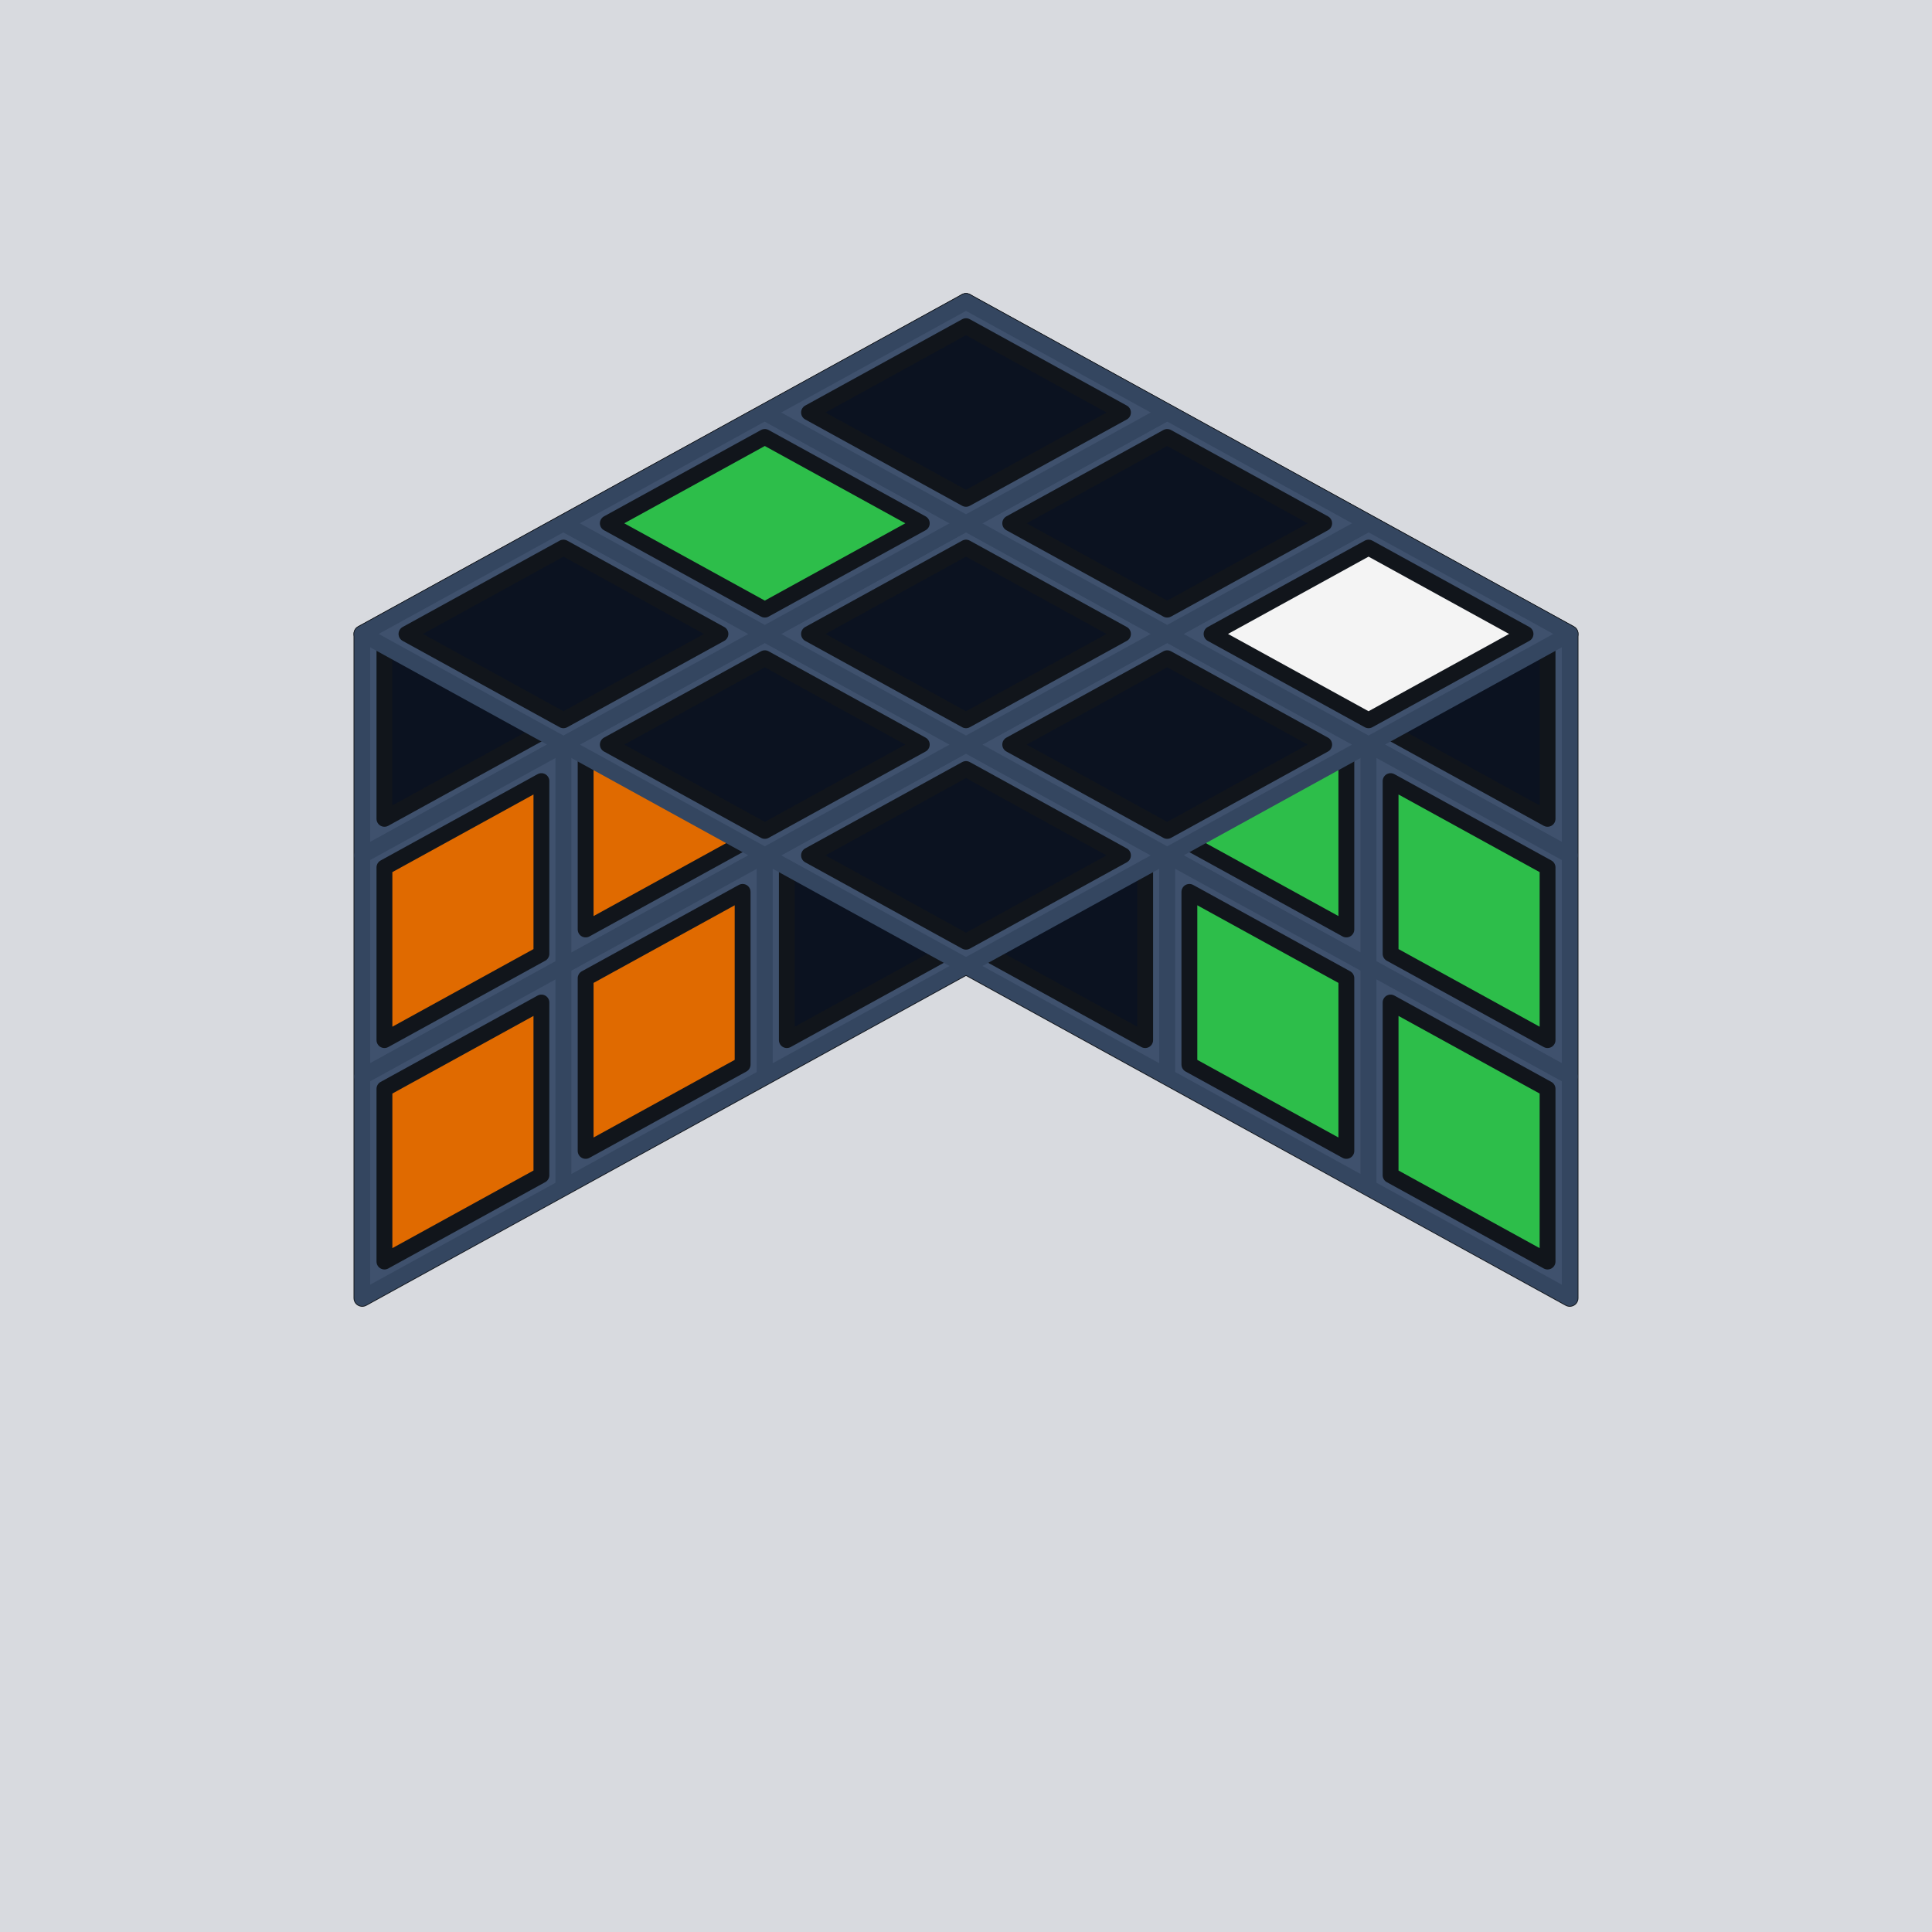
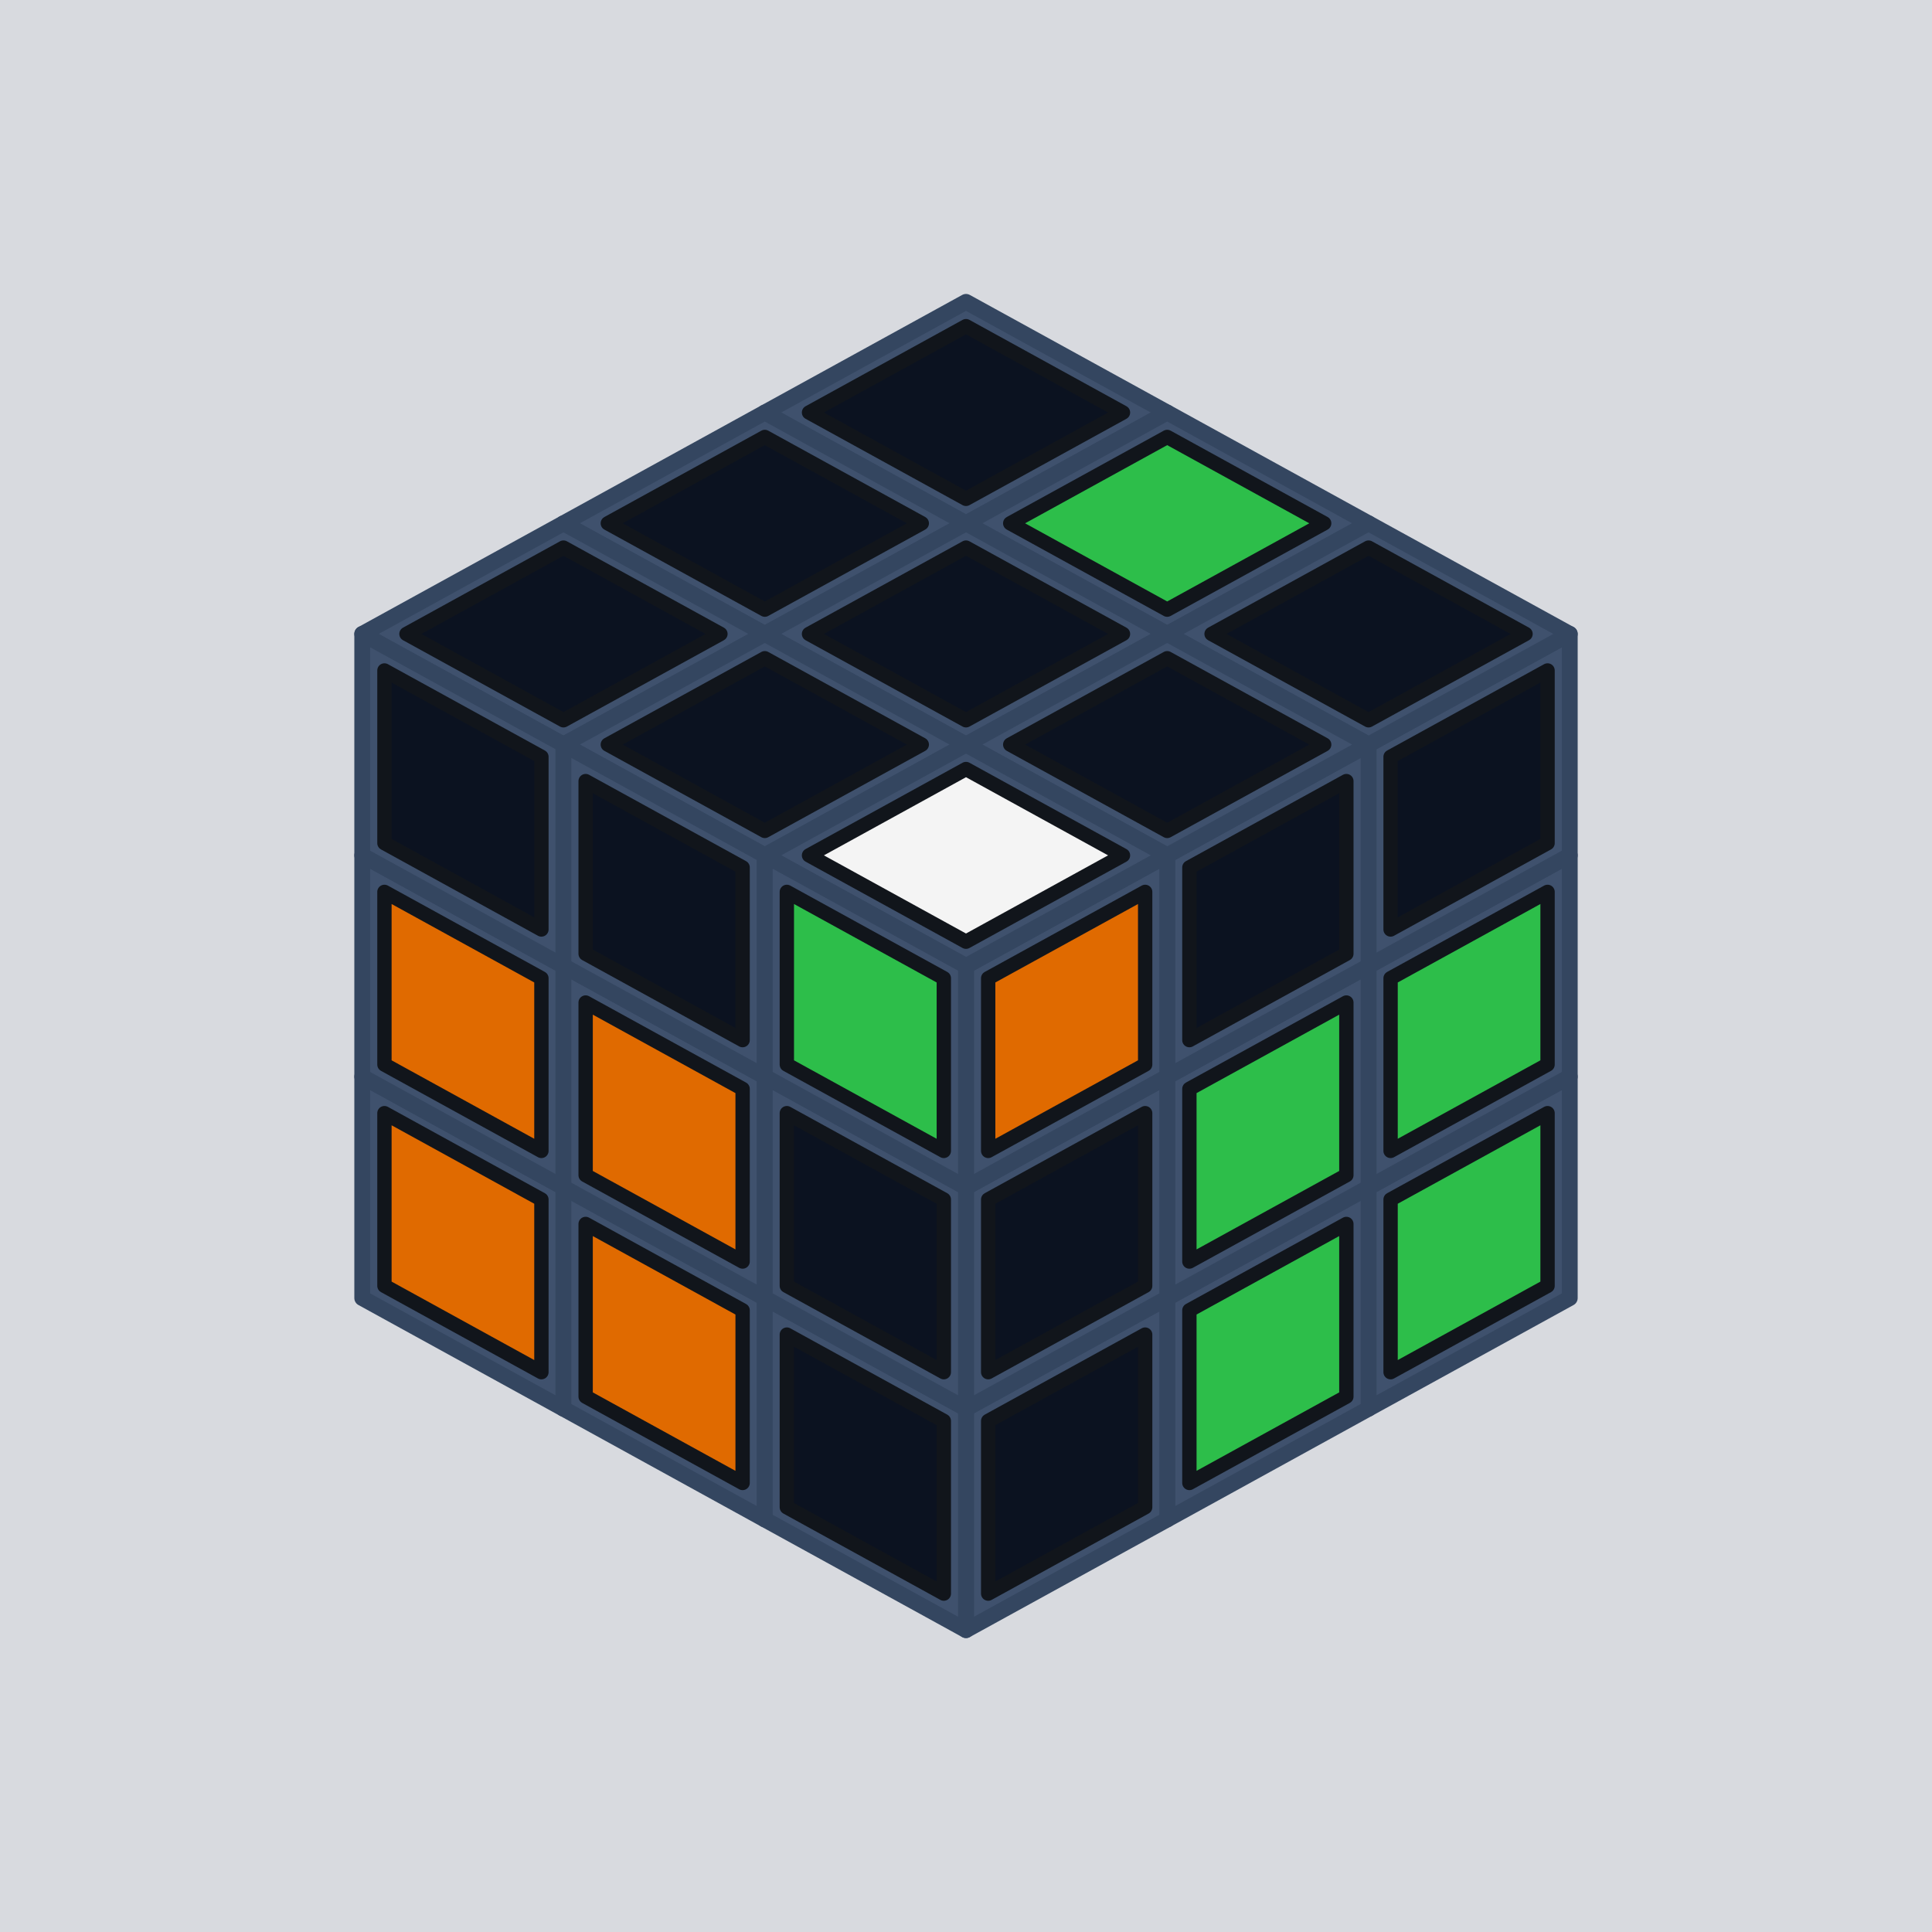
<svg xmlns="http://www.w3.org/2000/svg" viewBox="0 0 128 128">
  <rect x="0" y="0" width="128" height="128" fill="#D8DADF" />
-   <polygon points="64.00,64.00 104.00,42.00 64.00,20.00 24.00,42.00" fill="#0B1220" stroke="#11151B" stroke-width="1.15" stroke-linejoin="round" />
-   <polygon points="24.00,42.00 64.00,20.00 64.00,64.00 24.00,86.00" fill="#0B1220" stroke="#11151B" stroke-width="1.15" stroke-linejoin="round" />
-   <polygon points="64.00,20.00 104.00,42.00 104.00,86.00 64.00,64.00" fill="#0B1220" stroke="#11151B" stroke-width="1.15" stroke-linejoin="round" />
-   <polygon points="24.00,42.00 37.33,34.67 37.33,49.33 24.00,56.67" fill="#3F516D" stroke="#344660" stroke-width="1.05" stroke-linejoin="round" />
-   <polygon points="25.47,42.81 35.87,37.09 35.87,48.53 25.47,54.25" fill="#0B1220" stroke="#11151B" stroke-width="1.05" stroke-linejoin="round" />
-   <polygon points="37.33,34.67 50.67,27.33 50.67,42.00 37.33,49.33" fill="#3F516D" stroke="#344660" stroke-width="1.05" stroke-linejoin="round" />
-   <polygon points="38.80,35.47 49.20,29.75 49.20,41.19 38.80,46.91" fill="#0B1220" stroke="#11151B" stroke-width="1.05" stroke-linejoin="round" />
-   <polygon points="50.67,27.33 64.00,20.00 64.00,34.67 50.67,42.00" fill="#3F516D" stroke="#344660" stroke-width="1.05" stroke-linejoin="round" />
-   <polygon points="52.13,28.14 62.53,22.42 62.53,33.86 52.13,39.58" fill="#2DBE4A" stroke="#11151B" stroke-width="1.05" stroke-linejoin="round" />
-   <polygon points="24.00,56.67 37.33,49.33 37.33,64.00 24.00,71.33" fill="#3F516D" stroke="#344660" stroke-width="1.05" stroke-linejoin="round" />
-   <polygon points="25.47,57.47 35.87,51.75 35.87,63.19 25.47,68.91" fill="#E06A00" stroke="#11151B" stroke-width="1.05" stroke-linejoin="round" />
-   <polygon points="37.33,49.33 50.67,42.00 50.67,56.67 37.33,64.00" fill="#3F516D" stroke="#344660" stroke-width="1.05" stroke-linejoin="round" />
-   <polygon points="38.80,50.14 49.20,44.42 49.20,55.86 38.80,61.58" fill="#E06A00" stroke="#11151B" stroke-width="1.05" stroke-linejoin="round" />
-   <polygon points="50.67,42.00 64.00,34.67 64.00,49.33 50.67,56.67" fill="#3F516D" stroke="#344660" stroke-width="1.05" stroke-linejoin="round" />
-   <polygon points="52.13,42.81 62.53,37.09 62.53,48.53 52.13,54.25" fill="#0B1220" stroke="#11151B" stroke-width="1.05" stroke-linejoin="round" />
-   <polygon points="24.00,71.33 37.33,64.00 37.33,78.67 24.00,86.00" fill="#3F516D" stroke="#344660" stroke-width="1.05" stroke-linejoin="round" />
-   <polygon points="25.47,72.14 35.87,66.42 35.87,77.86 25.47,83.58" fill="#E06A00" stroke="#11151B" stroke-width="1.05" stroke-linejoin="round" />
-   <polygon points="37.33,64.00 50.67,56.67 50.67,71.33 37.33,78.67" fill="#3F516D" stroke="#344660" stroke-width="1.05" stroke-linejoin="round" />
-   <polygon points="38.80,64.81 49.20,59.09 49.20,70.53 38.80,76.25" fill="#E06A00" stroke="#11151B" stroke-width="1.05" stroke-linejoin="round" />
-   <polygon points="50.67,56.67 64.00,49.33 64.00,64.00 50.67,71.33" fill="#3F516D" stroke="#344660" stroke-width="1.05" stroke-linejoin="round" />
-   <polygon points="52.13,57.47 62.53,51.75 62.53,63.19 52.13,68.91" fill="#0B1220" stroke="#11151B" stroke-width="1.05" stroke-linejoin="round" />
-   <polygon points="64.00,20.00 77.33,27.33 77.33,42.00 64.00,34.67" fill="#3F516D" stroke="#344660" stroke-width="1.05" stroke-linejoin="round" />
-   <polygon points="65.47,22.42 75.87,28.14 75.87,39.58 65.47,33.86" fill="#E06A00" stroke="#11151B" stroke-width="1.05" stroke-linejoin="round" />
-   <polygon points="77.33,27.33 90.67,34.67 90.67,49.33 77.33,42.00" fill="#3F516D" stroke="#344660" stroke-width="1.05" stroke-linejoin="round" />
-   <polygon points="78.80,29.75 89.20,35.47 89.20,46.91 78.80,41.19" fill="#0B1220" stroke="#11151B" stroke-width="1.05" stroke-linejoin="round" />
-   <polygon points="90.67,34.67 104.00,42.00 104.00,56.67 90.67,49.33" fill="#3F516D" stroke="#344660" stroke-width="1.05" stroke-linejoin="round" />
-   <polygon points="92.13,37.09 102.53,42.81 102.53,54.25 92.13,48.53" fill="#0B1220" stroke="#11151B" stroke-width="1.05" stroke-linejoin="round" />
-   <polygon points="64.00,34.67 77.33,42.00 77.33,56.67 64.00,49.33" fill="#3F516D" stroke="#344660" stroke-width="1.05" stroke-linejoin="round" />
-   <polygon points="65.47,37.09 75.87,42.81 75.87,54.25 65.47,48.53" fill="#0B1220" stroke="#11151B" stroke-width="1.05" stroke-linejoin="round" />
-   <polygon points="77.33,42.00 90.67,49.33 90.67,64.00 77.33,56.67" fill="#3F516D" stroke="#344660" stroke-width="1.05" stroke-linejoin="round" />
-   <polygon points="78.80,44.42 89.20,50.14 89.20,61.58 78.80,55.86" fill="#2DBE4A" stroke="#11151B" stroke-width="1.05" stroke-linejoin="round" />
-   <polygon points="90.67,49.33 104.00,56.67 104.00,71.33 90.67,64.00" fill="#3F516D" stroke="#344660" stroke-width="1.05" stroke-linejoin="round" />
-   <polygon points="92.13,51.75 102.53,57.47 102.53,68.91 92.13,63.19" fill="#2DBE4A" stroke="#11151B" stroke-width="1.05" stroke-linejoin="round" />
-   <polygon points="64.00,49.33 77.33,56.67 77.33,71.33 64.00,64.00" fill="#3F516D" stroke="#344660" stroke-width="1.05" stroke-linejoin="round" />
-   <polygon points="65.47,51.75 75.87,57.47 75.87,68.91 65.47,63.19" fill="#0B1220" stroke="#11151B" stroke-width="1.05" stroke-linejoin="round" />
-   <polygon points="77.33,56.67 90.67,64.00 90.67,78.67 77.33,71.33" fill="#3F516D" stroke="#344660" stroke-width="1.05" stroke-linejoin="round" />
-   <polygon points="78.80,59.09 89.20,64.81 89.20,76.25 78.80,70.53" fill="#2DBE4A" stroke="#11151B" stroke-width="1.05" stroke-linejoin="round" />
-   <polygon points="90.67,64.00 104.00,71.33 104.00,86.00 90.67,78.67" fill="#3F516D" stroke="#344660" stroke-width="1.05" stroke-linejoin="round" />
-   <polygon points="92.13,66.42 102.53,72.14 102.53,83.58 92.13,77.86" fill="#2DBE4A" stroke="#11151B" stroke-width="1.05" stroke-linejoin="round" />
-   <polygon points="64.00,64.00 77.33,56.67 64.00,49.33 50.67,56.67" fill="#3F516D" stroke="#344660" stroke-width="1.05" stroke-linejoin="round" />
-   <polygon points="64.00,62.39 74.40,56.67 64.00,50.95 53.60,56.67" fill="#0B1220" stroke="#11151B" stroke-width="1.05" stroke-linejoin="round" />
-   <polygon points="77.33,56.67 90.67,49.33 77.33,42.00 64.00,49.33" fill="#3F516D" stroke="#344660" stroke-width="1.05" stroke-linejoin="round" />
-   <polygon points="77.33,55.05 87.73,49.33 77.33,43.61 66.93,49.33" fill="#0B1220" stroke="#11151B" stroke-width="1.05" stroke-linejoin="round" />
-   <polygon points="90.67,49.33 104.00,42.00 90.67,34.67 77.33,42.00" fill="#3F516D" stroke="#344660" stroke-width="1.05" stroke-linejoin="round" />
-   <polygon points="90.67,47.72 101.07,42.00 90.67,36.28 80.27,42.00" fill="#F4F4F4" stroke="#11151B" stroke-width="1.05" stroke-linejoin="round" />
-   <polygon points="50.67,56.67 64.00,49.33 50.67,42.00 37.33,49.33" fill="#3F516D" stroke="#344660" stroke-width="1.05" stroke-linejoin="round" />
-   <polygon points="50.67,55.05 61.07,49.33 50.67,43.61 40.27,49.33" fill="#0B1220" stroke="#11151B" stroke-width="1.05" stroke-linejoin="round" />
-   <polygon points="64.00,49.33 77.33,42.00 64.00,34.67 50.67,42.00" fill="#3F516D" stroke="#344660" stroke-width="1.05" stroke-linejoin="round" />
-   <polygon points="64.00,47.72 74.40,42.00 64.00,36.28 53.60,42.00" fill="#0B1220" stroke="#11151B" stroke-width="1.05" stroke-linejoin="round" />
-   <polygon points="77.33,42.00 90.67,34.67 77.33,27.33 64.00,34.67" fill="#3F516D" stroke="#344660" stroke-width="1.05" stroke-linejoin="round" />
-   <polygon points="77.33,40.39 87.73,34.67 77.33,28.95 66.93,34.67" fill="#0B1220" stroke="#11151B" stroke-width="1.05" stroke-linejoin="round" />
-   <polygon points="37.33,49.33 50.67,42.00 37.33,34.67 24.00,42.00" fill="#3F516D" stroke="#344660" stroke-width="1.05" stroke-linejoin="round" />
-   <polygon points="37.33,47.72 47.73,42.00 37.33,36.28 26.93,42.00" fill="#0B1220" stroke="#11151B" stroke-width="1.05" stroke-linejoin="round" />
-   <polygon points="50.67,42.00 64.00,34.67 50.67,27.33 37.33,34.67" fill="#3F516D" stroke="#344660" stroke-width="1.05" stroke-linejoin="round" />
-   <polygon points="50.67,40.39 61.07,34.67 50.67,28.95 40.27,34.67" fill="#2DBE4A" stroke="#11151B" stroke-width="1.05" stroke-linejoin="round" />
-   <polygon points="64.00,34.67 77.33,27.33 64.00,20.00 50.67,27.33" fill="#3F516D" stroke="#344660" stroke-width="1.05" stroke-linejoin="round" />
-   <polygon points="64.00,33.05 74.40,27.33 64.00,21.61 53.60,27.33" fill="#0B1220" stroke="#11151B" stroke-width="1.05" stroke-linejoin="round" />
+   <polygon points="90.67,78.67 104.00,71.33 104.00,86.00 90.67,93.33" fill="#3F516D" stroke="#344660" stroke-width="1.05" stroke-linejoin="round" data-layer="cubie" data-face="R" data-pos="1,-1,-1" />
+   <polygon points="92.13,79.47 102.53,73.75 102.53,85.19 92.13,90.91" fill="#2DBE4A" stroke="#11151B" stroke-width="0.95" stroke-linejoin="round" data-layer="sticker" data-face="R" data-pos="1,-1,-1" />
+   <polygon points="64.00,20.00 77.33,27.33 64.00,34.67 50.67,27.33" fill="#3F516D" stroke="#344660" stroke-width="1.05" stroke-linejoin="round" data-layer="cubie" data-face="U" data-pos="1,1,1" />
+   <polygon points="64.00,21.61 74.40,27.33 64.00,33.05 53.60,27.33" fill="#0B1220" stroke="#11151B" stroke-width="0.95" stroke-linejoin="round" data-layer="sticker" data-face="U" data-pos="1,1,1" />
+   <polygon points="24.00,71.33 37.33,78.67 37.33,93.33 24.00,86.00" fill="#3F516D" stroke="#344660" stroke-width="1.05" stroke-linejoin="round" data-layer="cubie" data-face="F" data-pos="-1,1,-1" />
+   <polygon points="25.47,73.75 35.87,79.47 35.87,90.91 25.47,85.19" fill="#E06A00" stroke="#11151B" stroke-width="0.95" stroke-linejoin="round" data-layer="sticker" data-face="F" data-pos="-1,1,-1" />
+   <polygon points="90.67,64.00 104.00,56.67 104.00,71.33 90.67,78.67" fill="#3F516D" stroke="#344660" stroke-width="1.05" stroke-linejoin="round" data-layer="cubie" data-face="R" data-pos="1,-1,0" />
+   <polygon points="92.13,64.81 102.53,59.09 102.53,70.53 92.13,76.25" fill="#2DBE4A" stroke="#11151B" stroke-width="0.95" stroke-linejoin="round" data-layer="sticker" data-face="R" data-pos="1,-1,0" />
+   <polygon points="77.33,86.00 90.67,78.67 90.67,93.33 77.33,100.67" fill="#3F516D" stroke="#344660" stroke-width="1.05" stroke-linejoin="round" data-layer="cubie" data-face="R" data-pos="0,-1,-1" />
+   <polygon points="78.80,86.81 89.20,81.09 89.20,92.53 78.80,98.25" fill="#2DBE4A" stroke="#11151B" stroke-width="0.95" stroke-linejoin="round" data-layer="sticker" data-face="R" data-pos="0,-1,-1" />
+   <polygon points="77.33,27.33 90.67,34.67 77.33,42.00 64.00,34.67" fill="#3F516D" stroke="#344660" stroke-width="1.05" stroke-linejoin="round" data-layer="cubie" data-face="U" data-pos="1,0,1" />
+   <polygon points="77.33,28.95 87.73,34.67 77.33,40.39 66.93,34.67" fill="#2DBE4A" stroke="#11151B" stroke-width="0.95" stroke-linejoin="round" data-layer="sticker" data-face="U" data-pos="1,0,1" />
+   <polygon points="50.67,27.33 64.00,34.67 50.67,42.00 37.33,34.67" fill="#3F516D" stroke="#344660" stroke-width="1.05" stroke-linejoin="round" data-layer="cubie" data-face="U" data-pos="0,1,1" />
+   <polygon points="50.67,28.95 61.07,34.67 50.67,40.39 40.27,34.67" fill="#0B1220" stroke="#11151B" stroke-width="0.95" stroke-linejoin="round" data-layer="sticker" data-face="U" data-pos="0,1,1" />
+   <polygon points="37.33,78.67 50.67,86.00 50.67,100.67 37.33,93.33" fill="#3F516D" stroke="#344660" stroke-width="1.05" stroke-linejoin="round" data-layer="cubie" data-face="F" data-pos="-1,0,-1" />
+   <polygon points="38.80,81.09 49.20,86.81 49.20,98.25 38.80,92.53" fill="#E06A00" stroke="#11151B" stroke-width="0.95" stroke-linejoin="round" data-layer="sticker" data-face="F" data-pos="-1,0,-1" />
+   <polygon points="24.00,56.67 37.33,64.00 37.33,78.67 24.00,71.33" fill="#3F516D" stroke="#344660" stroke-width="1.05" stroke-linejoin="round" data-layer="cubie" data-face="F" data-pos="-1,1,0" />
+   <polygon points="25.47,59.09 35.87,64.81 35.87,76.25 25.47,70.53" fill="#E06A00" stroke="#11151B" stroke-width="0.95" stroke-linejoin="round" data-layer="sticker" data-face="F" data-pos="-1,1,0" />
+   <polygon points="90.67,49.33 104.00,42.00 104.00,56.67 90.67,64.00" fill="#3F516D" stroke="#344660" stroke-width="1.05" stroke-linejoin="round" data-layer="cubie" data-face="R" data-pos="1,-1,1" />
+   <polygon points="92.13,50.14 102.53,44.42 102.53,55.86 92.13,61.58" fill="#0B1220" stroke="#11151B" stroke-width="0.95" stroke-linejoin="round" data-layer="sticker" data-face="R" data-pos="1,-1,1" />
+   <polygon points="90.67,34.67 104.00,42.00 90.67,49.33 77.33,42.00" fill="#3F516D" stroke="#344660" stroke-width="1.05" stroke-linejoin="round" data-layer="cubie" data-face="U" data-pos="1,-1,1" />
+   <polygon points="90.67,36.28 101.07,42.00 90.67,47.72 80.27,42.00" fill="#0B1220" stroke="#11151B" stroke-width="0.95" stroke-linejoin="round" data-layer="sticker" data-face="U" data-pos="1,-1,1" />
+   <polygon points="77.33,71.33 90.67,64.00 90.67,78.67 77.33,86.00" fill="#3F516D" stroke="#344660" stroke-width="1.05" stroke-linejoin="round" data-layer="cubie" data-face="R" data-pos="0,-1,0" />
+   <polygon points="78.80,72.14 89.20,66.42 89.20,77.86 78.80,83.58" fill="#2DBE4A" stroke="#11151B" stroke-width="0.95" stroke-linejoin="round" data-layer="sticker" data-face="R" data-pos="0,-1,0" />
+   <polygon points="64.00,93.33 77.33,86.00 77.33,100.67 64.00,108.00" fill="#3F516D" stroke="#344660" stroke-width="1.05" stroke-linejoin="round" data-layer="cubie" data-face="R" data-pos="-1,-1,-1" />
+   <polygon points="65.47,94.14 75.87,88.42 75.87,99.86 65.47,105.58" fill="#0B1220" stroke="#11151B" stroke-width="0.95" stroke-linejoin="round" data-layer="sticker" data-face="R" data-pos="-1,-1,-1" />
+   <polygon points="64.00,34.67 77.33,42.00 64.00,49.33 50.67,42.00" fill="#3F516D" stroke="#344660" stroke-width="1.05" stroke-linejoin="round" data-layer="cubie" data-face="U" data-pos="0,0,1" />
+   <polygon points="64.00,36.28 74.40,42.00 64.00,47.72 53.60,42.00" fill="#0B1220" stroke="#11151B" stroke-width="0.95" stroke-linejoin="round" data-layer="sticker" data-face="U" data-pos="0,0,1" />
+   <polygon points="50.67,86.00 64.00,93.33 64.00,108.00 50.67,100.67" fill="#3F516D" stroke="#344660" stroke-width="1.05" stroke-linejoin="round" data-layer="cubie" data-face="F" data-pos="-1,-1,-1" />
+   <polygon points="52.13,88.42 62.53,94.14 62.53,105.58 52.13,99.86" fill="#0B1220" stroke="#11151B" stroke-width="0.95" stroke-linejoin="round" data-layer="sticker" data-face="F" data-pos="-1,-1,-1" />
+   <polygon points="37.33,64.00 50.67,71.33 50.67,86.00 37.33,78.67" fill="#3F516D" stroke="#344660" stroke-width="1.05" stroke-linejoin="round" data-layer="cubie" data-face="F" data-pos="-1,0,0" />
+   <polygon points="38.80,66.42 49.20,72.14 49.20,83.58 38.80,77.86" fill="#E06A00" stroke="#11151B" stroke-width="0.95" stroke-linejoin="round" data-layer="sticker" data-face="F" data-pos="-1,0,0" />
+   <polygon points="37.33,34.67 50.67,42.00 37.33,49.33 24.00,42.00" fill="#3F516D" stroke="#344660" stroke-width="1.05" stroke-linejoin="round" data-layer="cubie" data-face="U" data-pos="-1,1,1" />
+   <polygon points="37.33,36.28 47.73,42.00 37.33,47.72 26.93,42.00" fill="#0B1220" stroke="#11151B" stroke-width="0.95" stroke-linejoin="round" data-layer="sticker" data-face="U" data-pos="-1,1,1" />
+   <polygon points="24.00,42.00 37.33,49.33 37.33,64.00 24.00,56.67" fill="#3F516D" stroke="#344660" stroke-width="1.05" stroke-linejoin="round" data-layer="cubie" data-face="F" data-pos="-1,1,1" />
+   <polygon points="25.47,44.42 35.87,50.14 35.87,61.58 25.47,55.86" fill="#0B1220" stroke="#11151B" stroke-width="0.95" stroke-linejoin="round" data-layer="sticker" data-face="F" data-pos="-1,1,1" />
+   <polygon points="77.33,56.67 90.67,49.33 90.67,64.00 77.33,71.33" fill="#3F516D" stroke="#344660" stroke-width="1.05" stroke-linejoin="round" data-layer="cubie" data-face="R" data-pos="0,-1,1" />
+   <polygon points="78.80,57.47 89.20,51.75 89.20,63.19 78.80,68.91" fill="#0B1220" stroke="#11151B" stroke-width="0.95" stroke-linejoin="round" data-layer="sticker" data-face="R" data-pos="0,-1,1" />
+   <polygon points="77.33,42.00 90.67,49.33 77.33,56.67 64.00,49.33" fill="#3F516D" stroke="#344660" stroke-width="1.05" stroke-linejoin="round" data-layer="cubie" data-face="U" data-pos="0,-1,1" />
+   <polygon points="77.33,43.61 87.73,49.33 77.33,55.05 66.93,49.33" fill="#0B1220" stroke="#11151B" stroke-width="0.95" stroke-linejoin="round" data-layer="sticker" data-face="U" data-pos="0,-1,1" />
+   <polygon points="64.00,78.67 77.33,71.33 77.33,86.00 64.00,93.33" fill="#3F516D" stroke="#344660" stroke-width="1.05" stroke-linejoin="round" data-layer="cubie" data-face="R" data-pos="-1,-1,0" />
+   <polygon points="65.47,79.47 75.87,73.75 75.87,85.19 65.47,90.91" fill="#0B1220" stroke="#11151B" stroke-width="0.95" stroke-linejoin="round" data-layer="sticker" data-face="R" data-pos="-1,-1,0" />
+   <polygon points="50.67,71.33 64.00,78.67 64.00,93.33 50.67,86.00" fill="#3F516D" stroke="#344660" stroke-width="1.05" stroke-linejoin="round" data-layer="cubie" data-face="F" data-pos="-1,-1,0" />
+   <polygon points="52.13,73.75 62.53,79.47 62.53,90.91 52.13,85.19" fill="#0B1220" stroke="#11151B" stroke-width="0.95" stroke-linejoin="round" data-layer="sticker" data-face="F" data-pos="-1,-1,0" />
+   <polygon points="50.67,42.00 64.00,49.33 50.67,56.67 37.33,49.33" fill="#3F516D" stroke="#344660" stroke-width="1.05" stroke-linejoin="round" data-layer="cubie" data-face="U" data-pos="-1,0,1" />
+   <polygon points="50.67,43.61 61.07,49.33 50.67,55.05 40.27,49.33" fill="#0B1220" stroke="#11151B" stroke-width="0.95" stroke-linejoin="round" data-layer="sticker" data-face="U" data-pos="-1,0,1" />
+   <polygon points="37.33,49.33 50.67,56.67 50.67,71.33 37.33,64.00" fill="#3F516D" stroke="#344660" stroke-width="1.05" stroke-linejoin="round" data-layer="cubie" data-face="F" data-pos="-1,0,1" />
+   <polygon points="38.80,51.75 49.20,57.47 49.20,68.91 38.80,63.19" fill="#0B1220" stroke="#11151B" stroke-width="0.95" stroke-linejoin="round" data-layer="sticker" data-face="F" data-pos="-1,0,1" />
+   <polygon points="64.00,64.00 77.33,56.67 77.33,71.33 64.00,78.67" fill="#3F516D" stroke="#344660" stroke-width="1.05" stroke-linejoin="round" data-layer="cubie" data-face="R" data-pos="-1,-1,1" />
+   <polygon points="65.47,64.81 75.87,59.09 75.87,70.53 65.47,76.25" fill="#E06A00" stroke="#11151B" stroke-width="0.95" stroke-linejoin="round" data-layer="sticker" data-face="R" data-pos="-1,-1,1" />
+   <polygon points="64.00,49.33 77.33,56.67 64.00,64.00 50.67,56.67" fill="#3F516D" stroke="#344660" stroke-width="1.05" stroke-linejoin="round" data-layer="cubie" data-face="U" data-pos="-1,-1,1" />
+   <polygon points="64.00,50.95 74.40,56.67 64.00,62.39 53.60,56.67" fill="#F4F4F4" stroke="#11151B" stroke-width="0.95" stroke-linejoin="round" data-layer="sticker" data-face="U" data-pos="-1,-1,1" />
+   <polygon points="50.67,56.67 64.00,64.00 64.00,78.67 50.67,71.33" fill="#3F516D" stroke="#344660" stroke-width="1.05" stroke-linejoin="round" data-layer="cubie" data-face="F" data-pos="-1,-1,1" />
+   <polygon points="52.13,59.09 62.53,64.81 62.53,76.25 52.13,70.53" fill="#2DBE4A" stroke="#11151B" stroke-width="0.95" stroke-linejoin="round" data-layer="sticker" data-face="F" data-pos="-1,-1,1" />
</svg>
